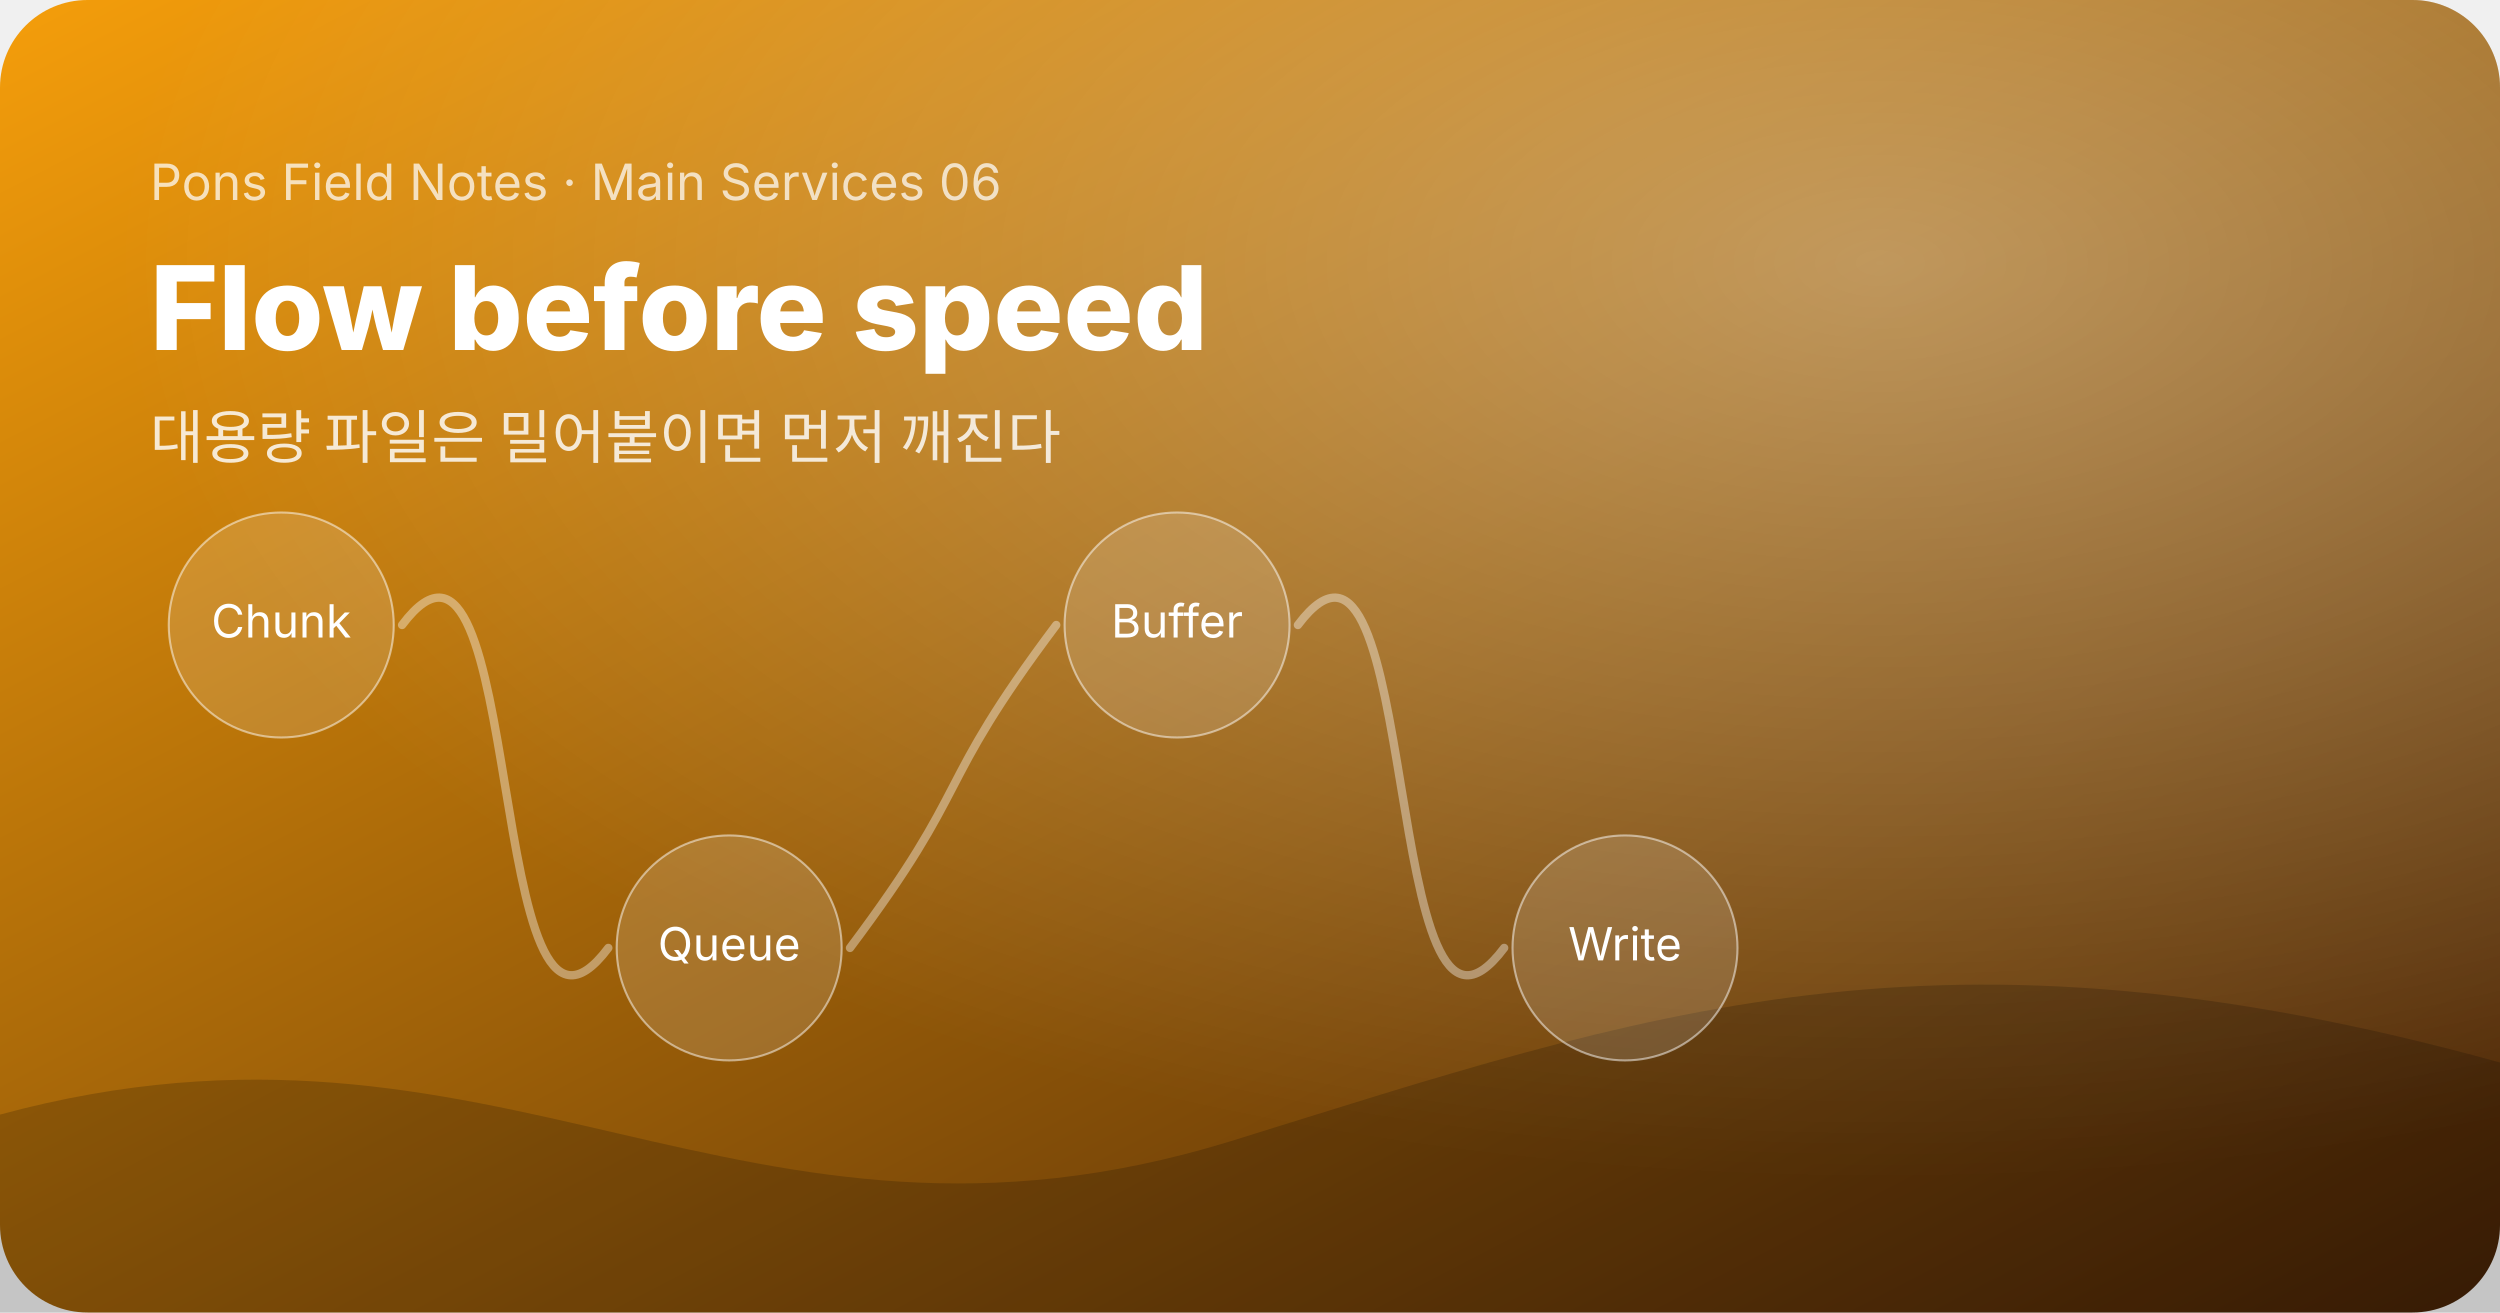
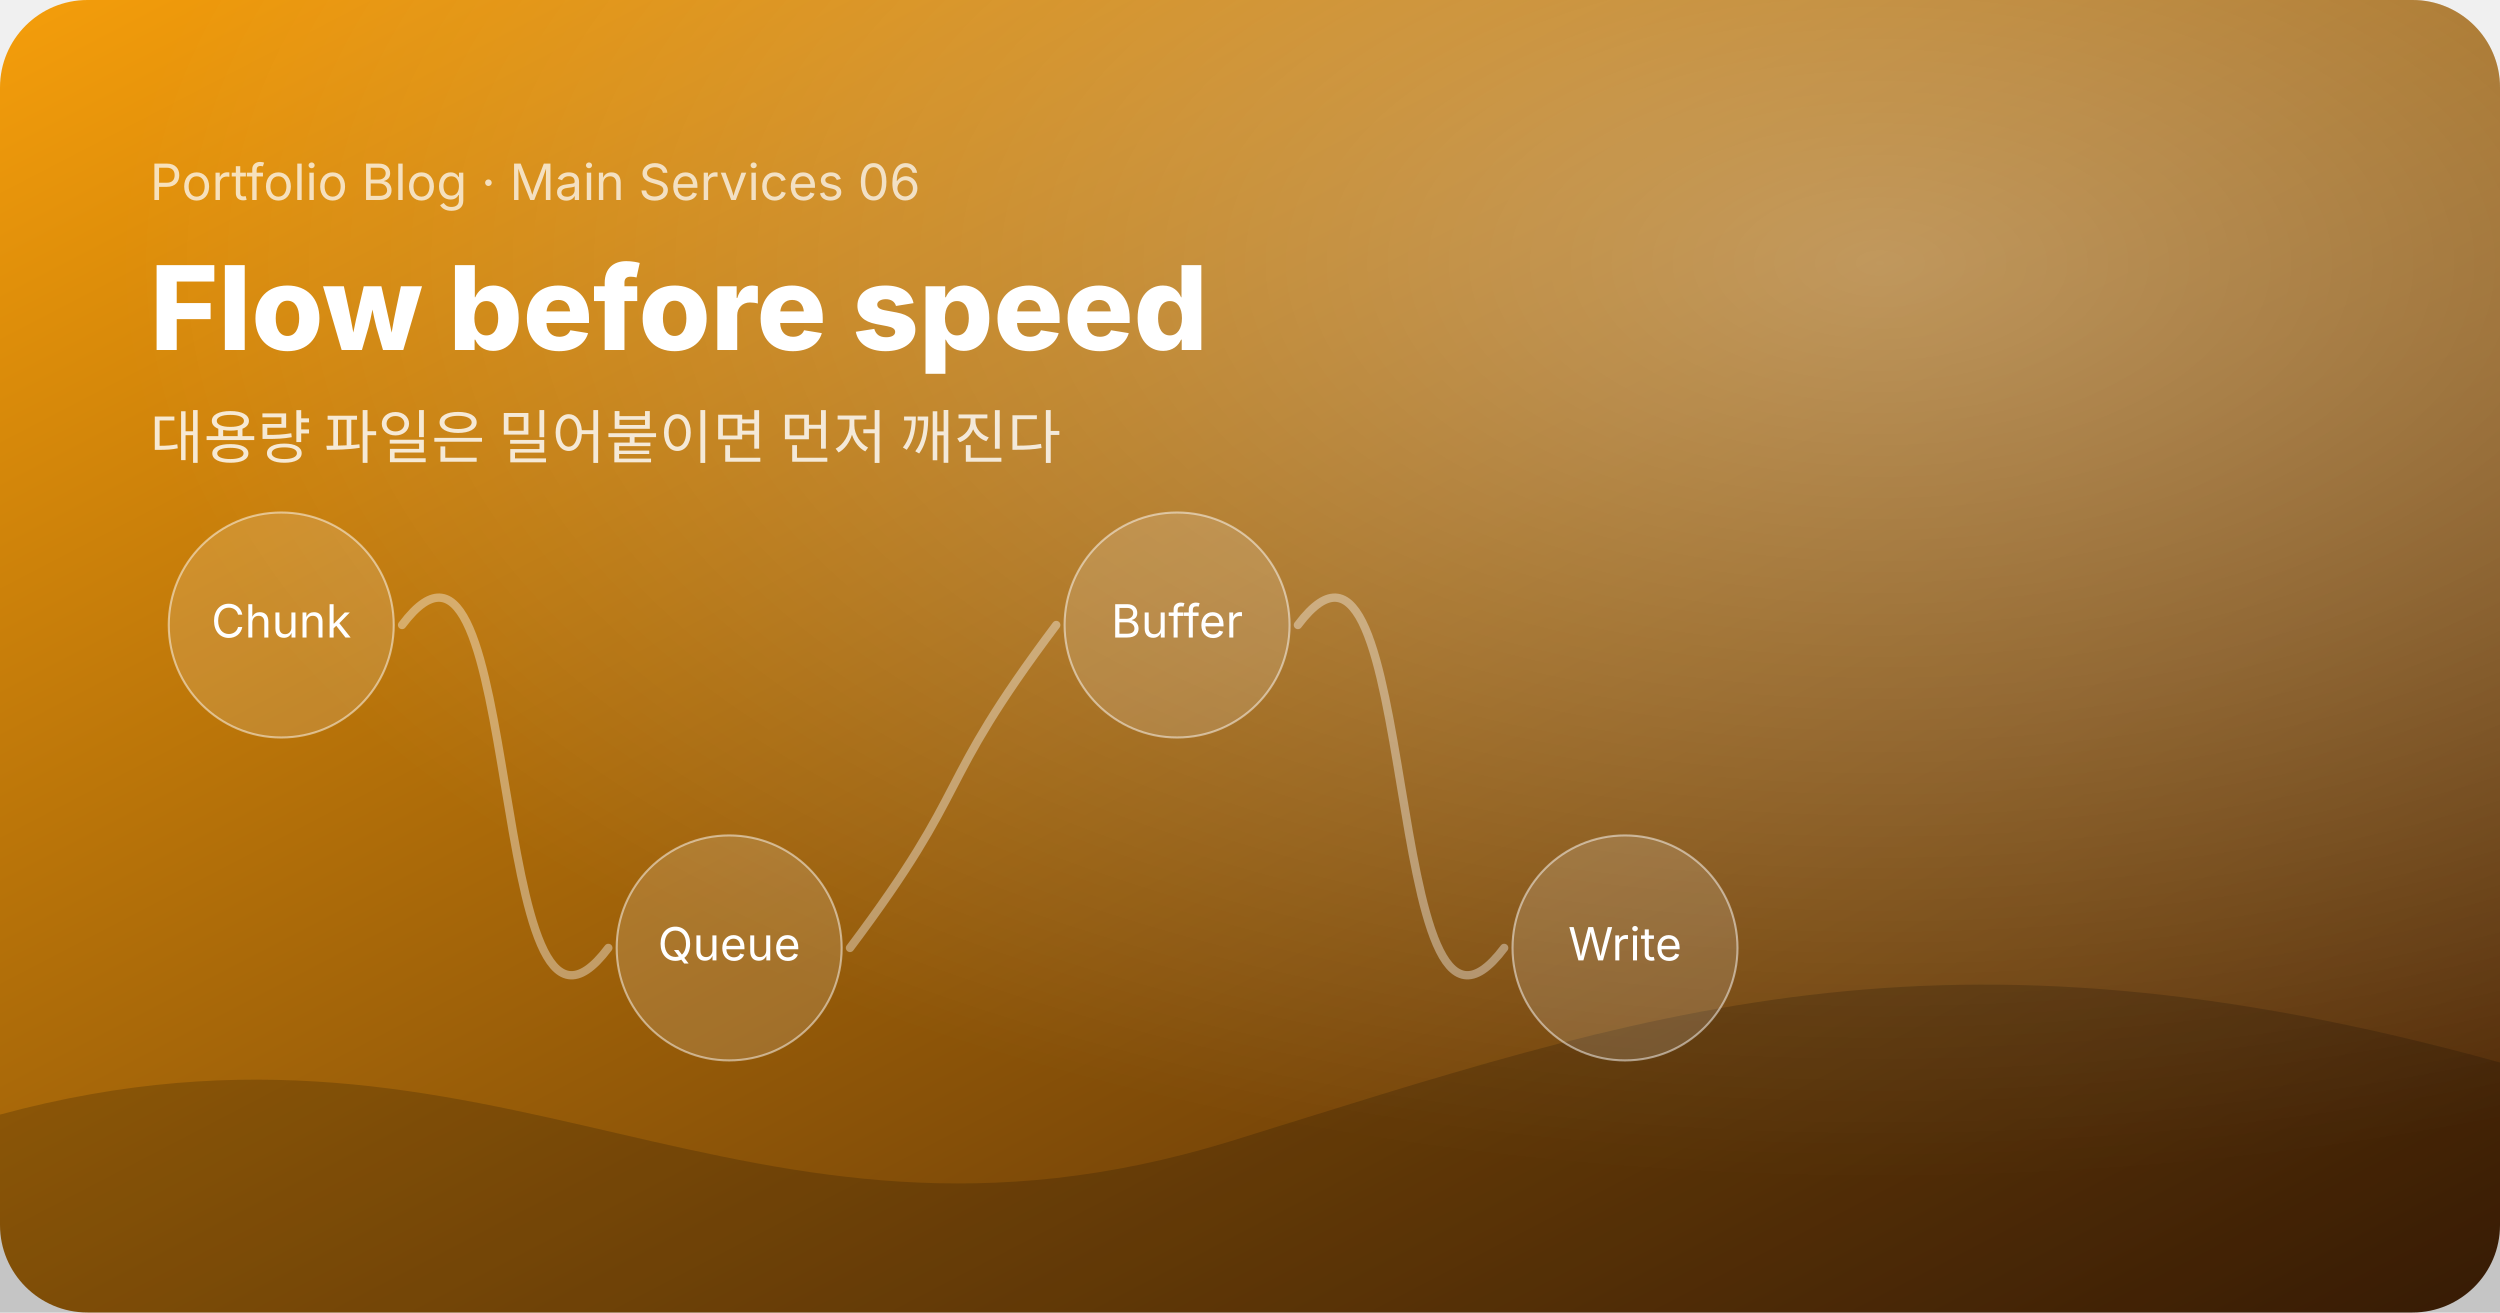
<svg xmlns="http://www.w3.org/2000/svg" width="1200" height="630" viewBox="0 0 1200 630">
  <defs>
    <linearGradient id="bg" x1="0" x2="1" y1="0" y2="1">
      <stop offset="0" stop-color="#f59e0b" />
      <stop offset="1" stop-color="#422006" />
    </linearGradient>
    <radialGradient id="glow" cx="75%" cy="20%" r="70%">
      <stop offset="0" stop-color="rgba(255,255,255,0.34)" />
      <stop offset="1" stop-color="rgba(255,255,255,0)" />
    </radialGradient>
  </defs>
  <rect width="1200" height="630" rx="42" fill="url(#bg)" />
  <rect width="1200" height="630" rx="42" fill="url(#glow)" />
  <path d="M0 535 C240 470 355 620 590 548 C790 486 929 435 1200 510 L1200 630 L0 630 Z" fill="rgba(0,0,0,0.18)" />
-   <text x="72" y="96" font-size="24" fill="rgba(255,255,255,0.72)" font-family="Inter, Arial, sans-serif">Pons Field Notes · Main Services 06</text>
+   <text x="72" y="96" font-size="24" fill="rgba(255,255,255,0.72)" font-family="Inter, Arial, sans-serif">Portfolio Blog · Main Services 06</text>
  <text x="72" y="168" font-size="56" font-weight="800" fill="#fff" font-family="Inter, Arial, sans-serif">Flow before speed</text>
  <text x="72" y="220" font-size="28" fill="rgba(255,255,255,0.82)" font-family="Inter, Arial, sans-serif">대용량 파일은 밀어붙이면 먼저 깨진다</text>
  <path d="M 193 300 C 253 220, 232 535, 292 455" fill="none" stroke="rgba(255,255,255,0.38)" stroke-width="4" stroke-linecap="round" />
  <path d="M 408 455 C 468 375, 447 380, 507 300" fill="none" stroke="rgba(255,255,255,0.38)" stroke-width="4" stroke-linecap="round" />
  <path d="M 623 300 C 683 220, 662 535, 722 455" fill="none" stroke="rgba(255,255,255,0.38)" stroke-width="4" stroke-linecap="round" />
  <g>
    <circle cx="135" cy="300" r="54" fill="rgba(255,255,255,0.14)" stroke="rgba(255,255,255,0.5)" />
    <text x="135" y="306" text-anchor="middle" font-size="22" fill="#fff" font-family="Inter, Arial, sans-serif">Chunk</text>
  </g>
  <g>
    <circle cx="350" cy="455" r="54" fill="rgba(255,255,255,0.14)" stroke="rgba(255,255,255,0.5)" />
    <text x="350" y="461" text-anchor="middle" font-size="22" fill="#fff" font-family="Inter, Arial, sans-serif">Queue</text>
  </g>
  <g>
    <circle cx="565" cy="300" r="54" fill="rgba(255,255,255,0.14)" stroke="rgba(255,255,255,0.5)" />
    <text x="565" y="306" text-anchor="middle" font-size="22" fill="#fff" font-family="Inter, Arial, sans-serif">Buffer</text>
  </g>
  <g>
    <circle cx="780" cy="455" r="54" fill="rgba(255,255,255,0.14)" stroke="rgba(255,255,255,0.5)" />
    <text x="780" y="461" text-anchor="middle" font-size="22" fill="#fff" font-family="Inter, Arial, sans-serif">Write</text>
  </g>
</svg>
